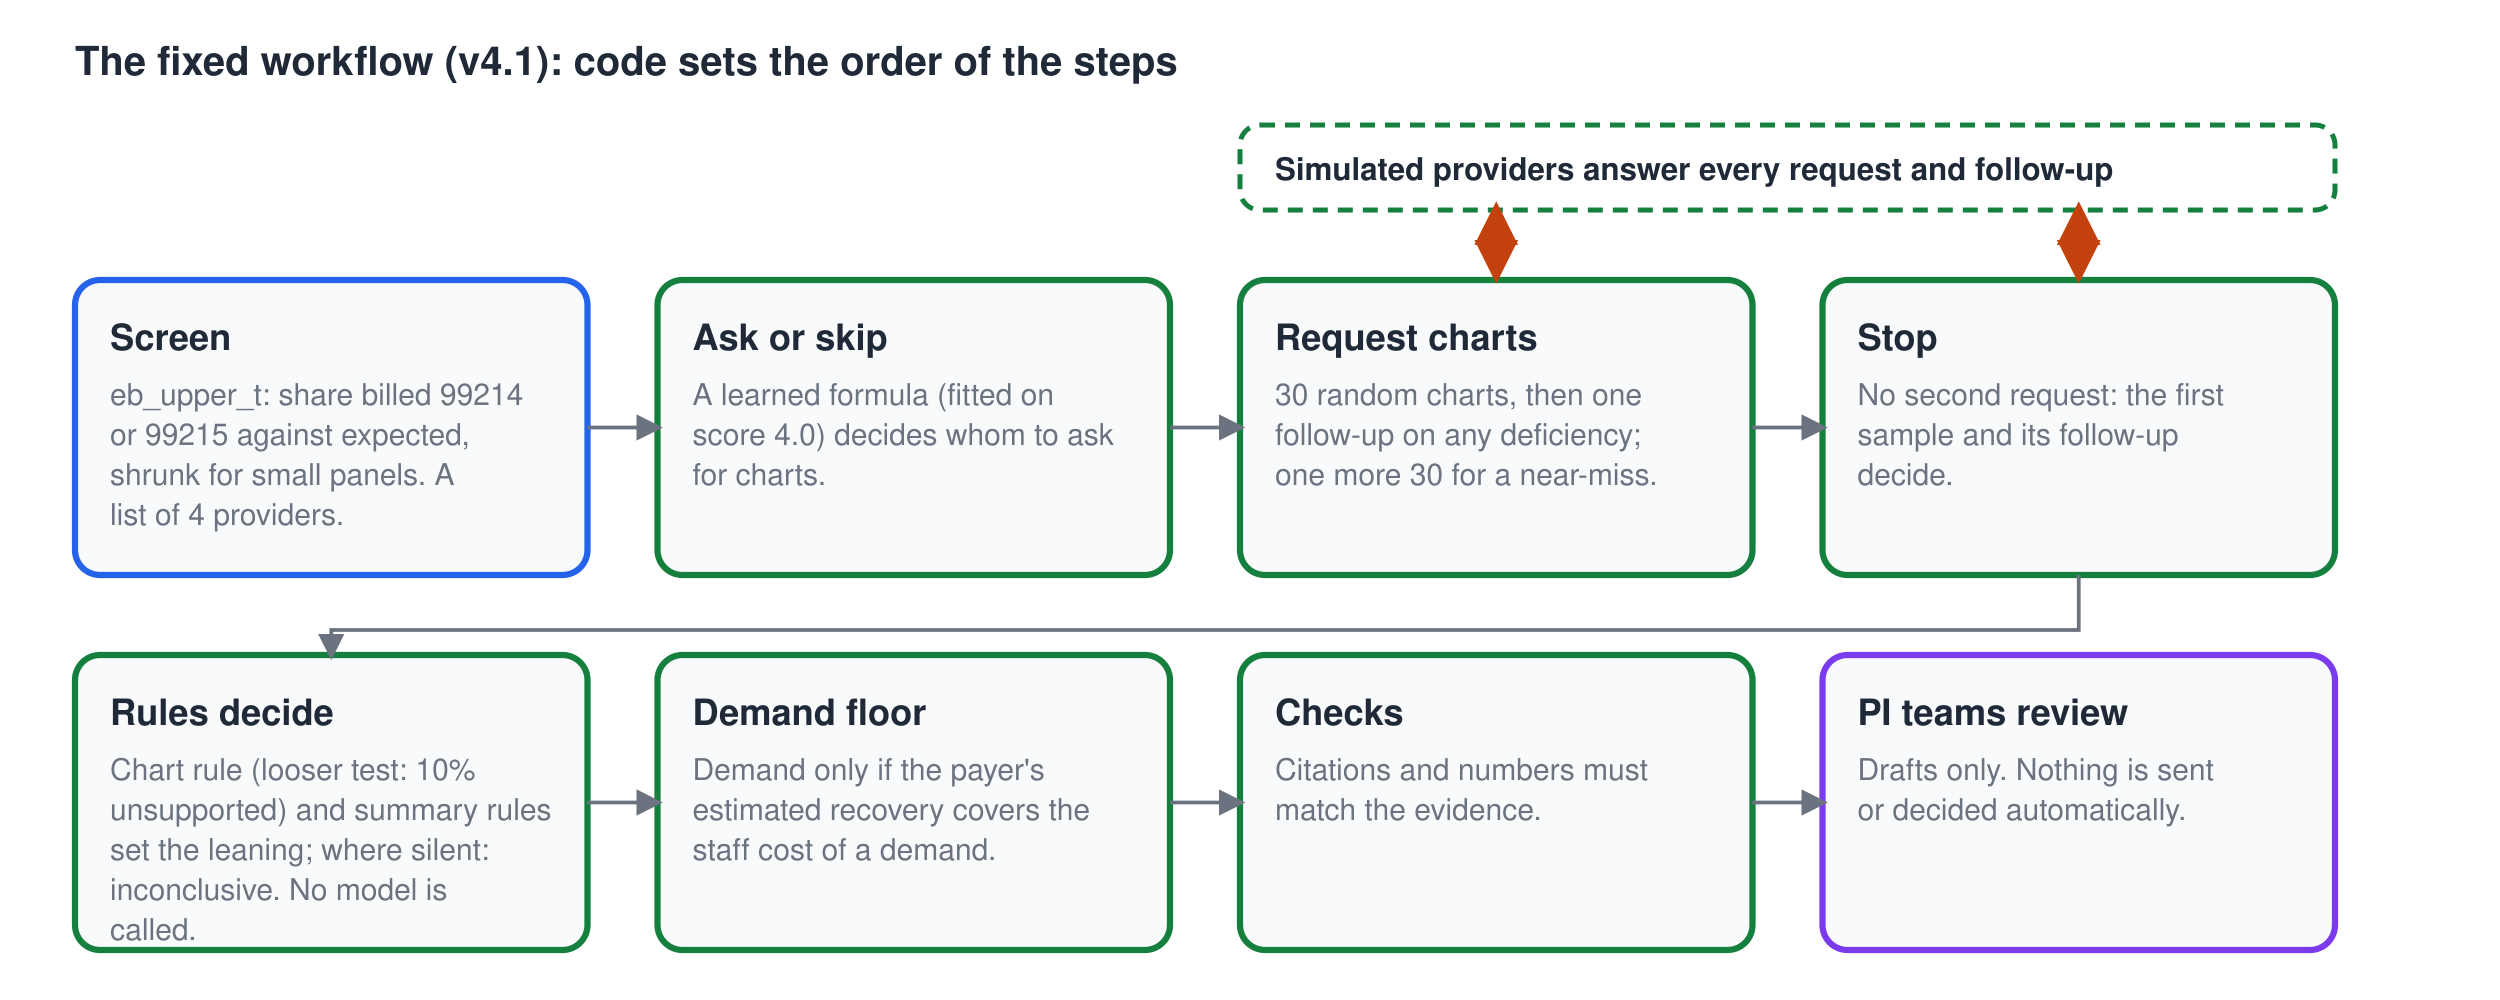
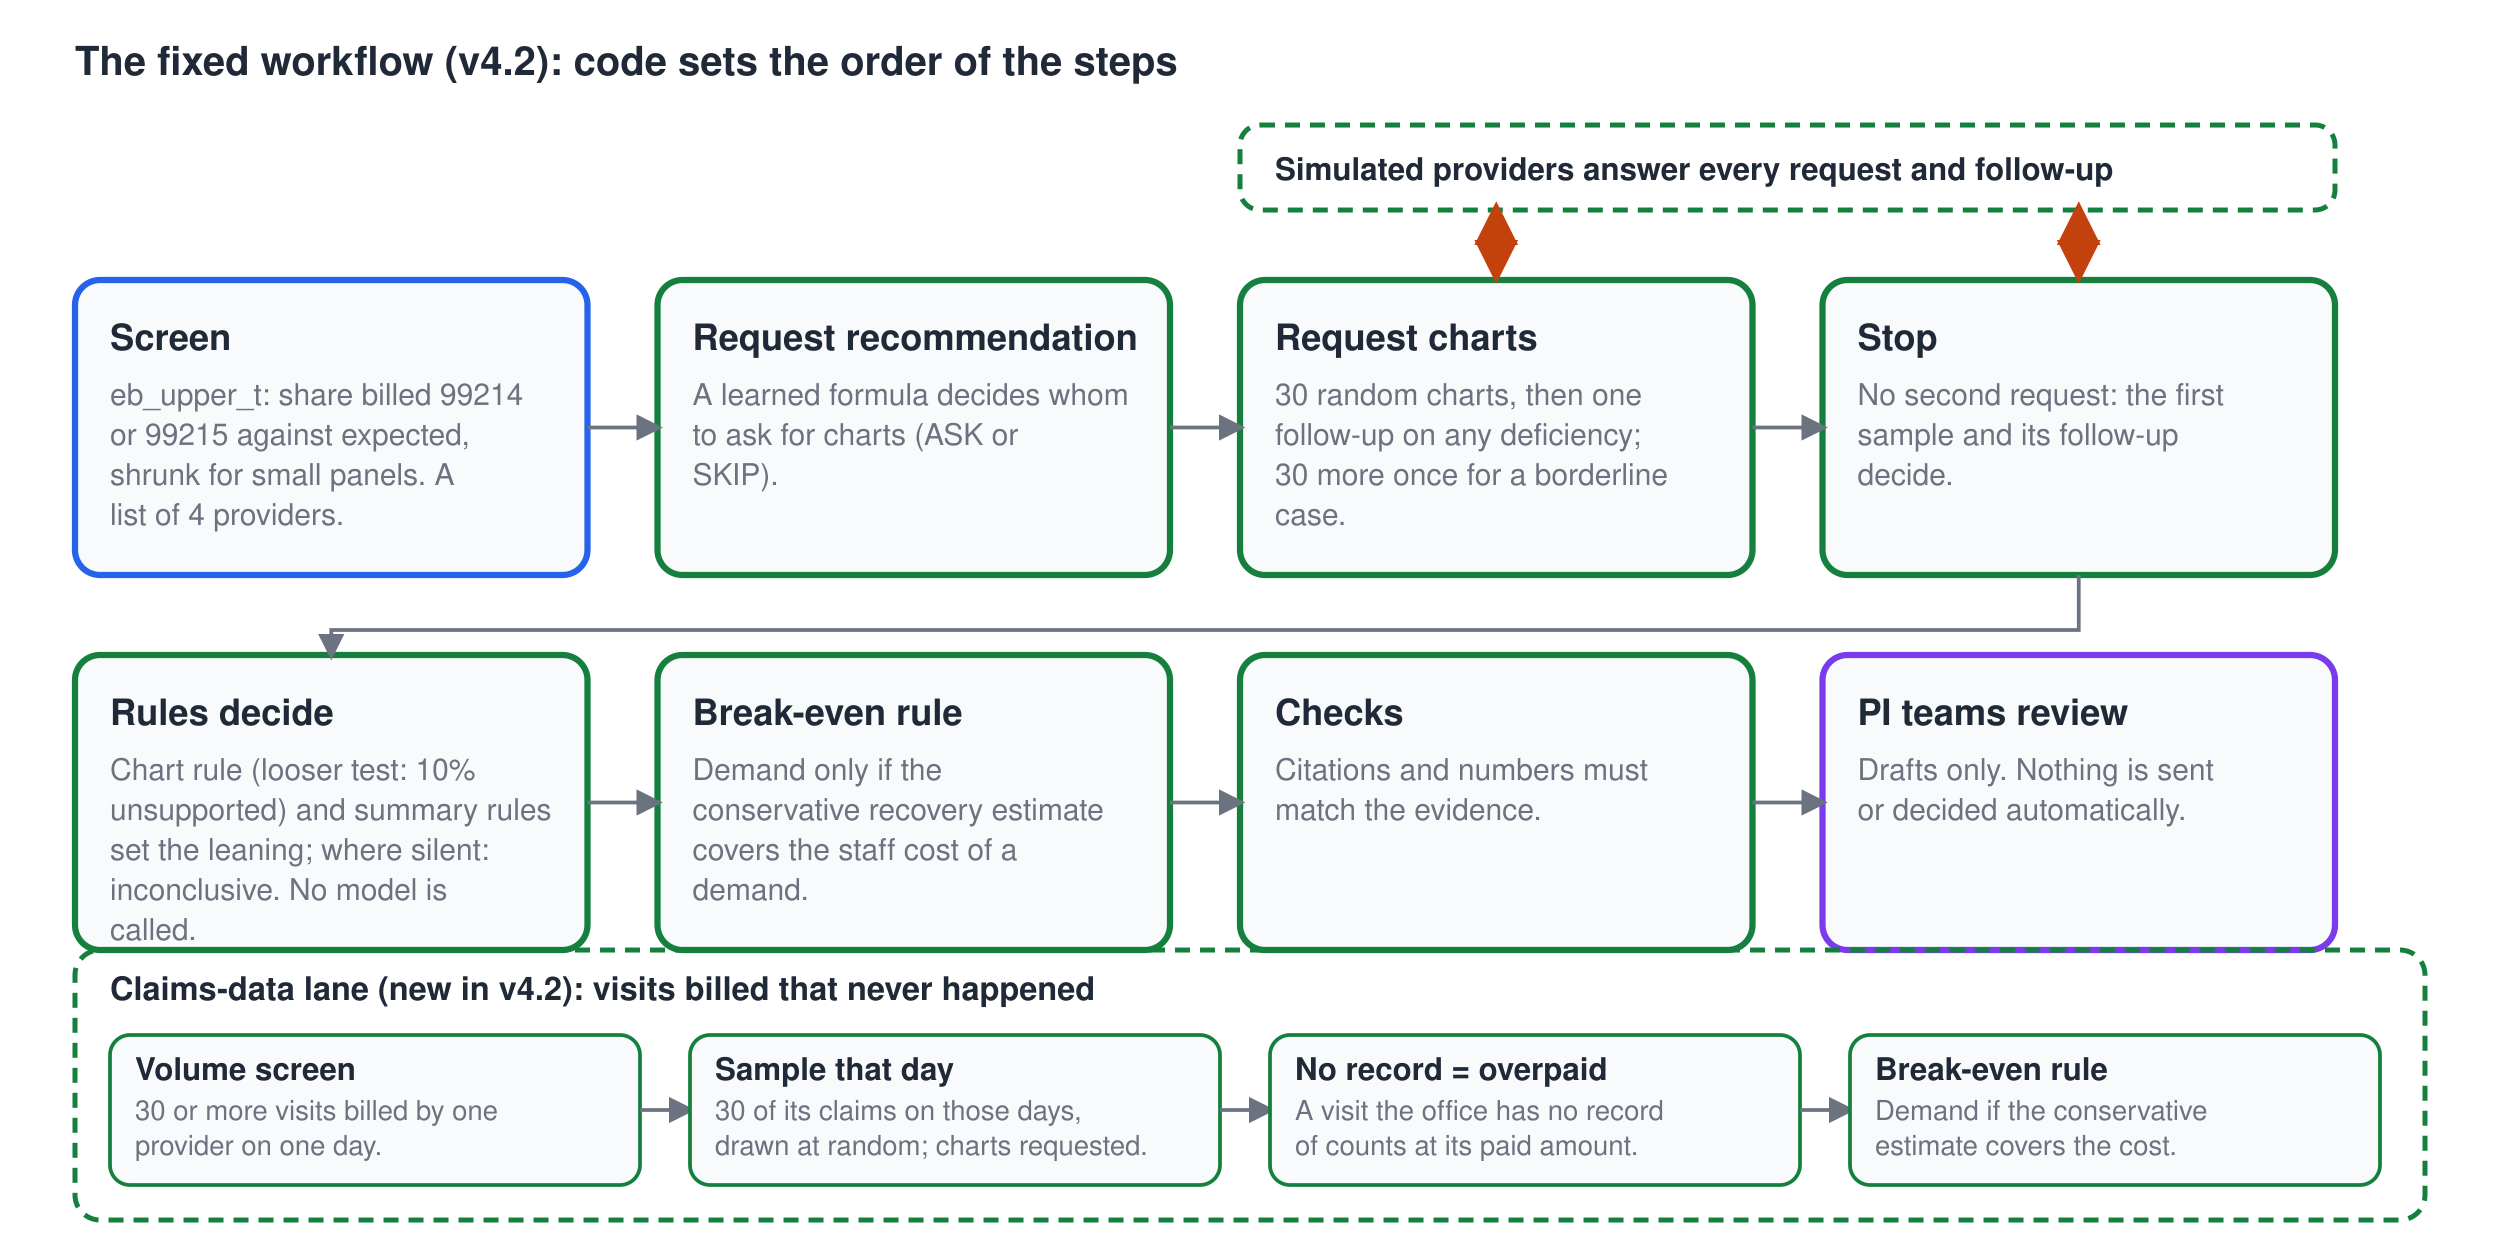
- <svg xmlns="http://www.w3.org/2000/svg" viewBox="0 0 1000 400" width="1000" height="400" font-family="Helvetica, Arial, sans-serif">
-   <rect width="1000" height="400" fill="#ffffff" />
+ <svg xmlns="http://www.w3.org/2000/svg" viewBox="0 0 1000 500" width="1000" height="500" font-family="Helvetica, Arial, sans-serif">
+   <rect width="1000" height="500" fill="#ffffff" />
  <defs>
    <marker id="a" viewBox="0 0 10 10" refX="8" refY="5" markerWidth="7" markerHeight="7" orient="auto">
      <path d="M0 0 L10 5 L0 10 z" fill="#6b7280" />
    </marker>
    <marker id="b" viewBox="0 0 10 10" refX="8" refY="5" markerWidth="7" markerHeight="7" orient="auto-start-reverse">
      <path d="M0 0 L10 5 L0 10 z" fill="#c2410c" />
    </marker>
  </defs>
-   <text x="30" y="30" font-size="16" font-weight="bold" fill="#1f2937">The fixed workflow (v4.1): code sets the order of the steps</text>
+   <text x="30" y="30" font-size="16" font-weight="bold" fill="#1f2937">The fixed workflow (v4.2): code sets the order of the steps</text>
  <rect x="30" y="112" width="205" height="118" rx="10" fill="#f9fafb" stroke="#2563eb" stroke-width="2.5" />
  <text x="44" y="140" font-size="14.5" font-weight="bold" fill="#1f2937">Screen</text>
  <text x="44" y="162" font-size="12" fill="#6b7280">eb_upper_t: share billed 99214</text>
  <text x="44" y="178" font-size="12" fill="#6b7280">or 99215 against expected,</text>
  <text x="44" y="194" font-size="12" fill="#6b7280">shrunk for small panels. A</text>
  <text x="44" y="210" font-size="12" fill="#6b7280">list of 4 providers.</text>
  <rect x="263" y="112" width="205" height="118" rx="10" fill="#f9fafb" stroke="#15803d" stroke-width="2.5" />
-   <text x="277" y="140" font-size="14.5" font-weight="bold" fill="#1f2937">Ask or skip</text>
-   <text x="277" y="162" font-size="12" fill="#6b7280">A learned formula (fitted on</text>
-   <text x="277" y="178" font-size="12" fill="#6b7280">score 4.0) decides whom to ask</text>
-   <text x="277" y="194" font-size="12" fill="#6b7280">for charts.</text>
+   <text x="277" y="140" font-size="14.5" font-weight="bold" fill="#1f2937">Request recommendation</text>
+   <text x="277" y="162" font-size="12" fill="#6b7280">A learned formula decides whom</text>
+   <text x="277" y="178" font-size="12" fill="#6b7280">to ask for charts (ASK or</text>
+   <text x="277" y="194" font-size="12" fill="#6b7280">SKIP).</text>
  <rect x="496" y="112" width="205" height="118" rx="10" fill="#f9fafb" stroke="#15803d" stroke-width="2.5" />
  <text x="510" y="140" font-size="14.5" font-weight="bold" fill="#1f2937">Request charts</text>
  <text x="510" y="162" font-size="12" fill="#6b7280">30 random charts, then one</text>
  <text x="510" y="178" font-size="12" fill="#6b7280">follow-up on any deficiency;</text>
-   <text x="510" y="194" font-size="12" fill="#6b7280">one more 30 for a near-miss.</text>
+   <text x="510" y="194" font-size="12" fill="#6b7280">30 more once for a borderline</text>
+   <text x="510" y="210" font-size="12" fill="#6b7280">case.</text>
  <rect x="729" y="112" width="205" height="118" rx="10" fill="#f9fafb" stroke="#15803d" stroke-width="2.5" />
  <text x="743" y="140" font-size="14.5" font-weight="bold" fill="#1f2937">Stop</text>
  <text x="743" y="162" font-size="12" fill="#6b7280">No second request: the first</text>
  <text x="743" y="178" font-size="12" fill="#6b7280">sample and its follow-up</text>
  <text x="743" y="194" font-size="12" fill="#6b7280">decide.</text>
  <rect x="30" y="262" width="205" height="118" rx="10" fill="#f9fafb" stroke="#15803d" stroke-width="2.5" />
  <text x="44" y="290" font-size="14.5" font-weight="bold" fill="#1f2937">Rules decide</text>
  <text x="44" y="312" font-size="12" fill="#6b7280">Chart rule (looser test: 10%</text>
  <text x="44" y="328" font-size="12" fill="#6b7280">unsupported) and summary rules</text>
  <text x="44" y="344" font-size="12" fill="#6b7280">set the leaning; where silent:</text>
  <text x="44" y="360" font-size="12" fill="#6b7280">inconclusive. No model is</text>
  <text x="44" y="376" font-size="12" fill="#6b7280">called.</text>
  <rect x="263" y="262" width="205" height="118" rx="10" fill="#f9fafb" stroke="#15803d" stroke-width="2.5" />
-   <text x="277" y="290" font-size="14.5" font-weight="bold" fill="#1f2937">Demand floor</text>
-   <text x="277" y="312" font-size="12" fill="#6b7280">Demand only if the payer's</text>
-   <text x="277" y="328" font-size="12" fill="#6b7280">estimated recovery covers the</text>
-   <text x="277" y="344" font-size="12" fill="#6b7280">staff cost of a demand.</text>
+   <text x="277" y="290" font-size="14.5" font-weight="bold" fill="#1f2937">Break-even rule</text>
+   <text x="277" y="312" font-size="12" fill="#6b7280">Demand only if the</text>
+   <text x="277" y="328" font-size="12" fill="#6b7280">conservative recovery estimate</text>
+   <text x="277" y="344" font-size="12" fill="#6b7280">covers the staff cost of a</text>
+   <text x="277" y="360" font-size="12" fill="#6b7280">demand.</text>
  <rect x="496" y="262" width="205" height="118" rx="10" fill="#f9fafb" stroke="#15803d" stroke-width="2.5" />
  <text x="510" y="290" font-size="14.5" font-weight="bold" fill="#1f2937">Checks</text>
  <text x="510" y="312" font-size="12" fill="#6b7280">Citations and numbers must</text>
  <text x="510" y="328" font-size="12" fill="#6b7280">match the evidence.</text>
  <rect x="729" y="262" width="205" height="118" rx="10" fill="#f9fafb" stroke="#7c3aed" stroke-width="2.5" />
  <text x="743" y="290" font-size="14.5" font-weight="bold" fill="#1f2937">PI teams review</text>
  <text x="743" y="312" font-size="12" fill="#6b7280">Drafts only. Nothing is sent</text>
  <text x="743" y="328" font-size="12" fill="#6b7280">or decided automatically.</text>
  <path d="M235 171.0 L263 171.0" stroke="#6b7280" stroke-width="1.5" marker-end="url(#a)" fill="none" />
  <path d="M468 171.0 L496 171.0" stroke="#6b7280" stroke-width="1.5" marker-end="url(#a)" fill="none" />
  <path d="M701 171.0 L729 171.0" stroke="#6b7280" stroke-width="1.5" marker-end="url(#a)" fill="none" />
  <path d="M235 321.0 L263 321.0" stroke="#6b7280" stroke-width="1.5" marker-end="url(#a)" fill="none" />
  <path d="M468 321.0 L496 321.0" stroke="#6b7280" stroke-width="1.5" marker-end="url(#a)" fill="none" />
  <path d="M701 321.0 L729 321.0" stroke="#6b7280" stroke-width="1.5" marker-end="url(#a)" fill="none" />
  <path d="M831.5 230 V252 H132.5 V262" stroke="#6b7280" stroke-width="1.5" marker-end="url(#a)" fill="none" />
  <rect x="496" y="50" width="438" height="34" rx="8" fill="none" stroke="#15803d" stroke-width="2" stroke-dasharray="6 4" />
  <text x="510" y="72" font-size="12.5" font-weight="bold" fill="#1f2937">Simulated providers answer every request and follow-up</text>
  <path d="M598.5 84 V110" stroke="#c2410c" stroke-width="2.5" fill="none" marker-start="url(#b)" marker-end="url(#b)" />
  <path d="M831.5 84 V110" stroke="#c2410c" stroke-width="2.5" fill="none" marker-start="url(#b)" marker-end="url(#b)" />
+   <rect x="30" y="380" width="940" height="108" rx="10" fill="none" stroke="#15803d" stroke-width="2" stroke-dasharray="6 4" />
+   <text x="44" y="400" font-size="13" font-weight="bold" fill="#1f2937">Claims-data lane (new in v4.2): visits billed that never happened</text>
+   <rect x="44" y="414" width="212" height="60" rx="8" fill="#f9fafb" stroke="#15803d" stroke-width="1.5" />
+   <text x="54" y="432" font-size="12.5" font-weight="bold" fill="#1f2937">Volume screen</text>
+   <text x="54" y="448" font-size="11" fill="#6b7280">30 or more visits billed by one</text>
+   <text x="54" y="462" font-size="11" fill="#6b7280">provider on one day.</text>
+   <path d="M256 444 L276 444" stroke="#6b7280" stroke-width="1.5" marker-end="url(#a)" fill="none" />
+   <rect x="276" y="414" width="212" height="60" rx="8" fill="#f9fafb" stroke="#15803d" stroke-width="1.5" />
+   <text x="286" y="432" font-size="12.5" font-weight="bold" fill="#1f2937">Sample that day</text>
+   <text x="286" y="448" font-size="11" fill="#6b7280">30 of its claims on those days,</text>
+   <text x="286" y="462" font-size="11" fill="#6b7280">drawn at random; charts requested.</text>
+   <path d="M488 444 L508 444" stroke="#6b7280" stroke-width="1.5" marker-end="url(#a)" fill="none" />
+   <rect x="508" y="414" width="212" height="60" rx="8" fill="#f9fafb" stroke="#15803d" stroke-width="1.5" />
+   <text x="518" y="432" font-size="12.5" font-weight="bold" fill="#1f2937">No record = overpaid</text>
+   <text x="518" y="448" font-size="11" fill="#6b7280">A visit the office has no record</text>
+   <text x="518" y="462" font-size="11" fill="#6b7280">of counts at its paid amount.</text>
+   <path d="M720 444 L740 444" stroke="#6b7280" stroke-width="1.5" marker-end="url(#a)" fill="none" />
+   <rect x="740" y="414" width="212" height="60" rx="8" fill="#f9fafb" stroke="#15803d" stroke-width="1.5" />
+   <text x="750" y="432" font-size="12.5" font-weight="bold" fill="#1f2937">Break-even rule</text>
+   <text x="750" y="448" font-size="11" fill="#6b7280">Demand if the conservative</text>
+   <text x="750" y="462" font-size="11" fill="#6b7280">estimate covers the cost.</text>
</svg>
